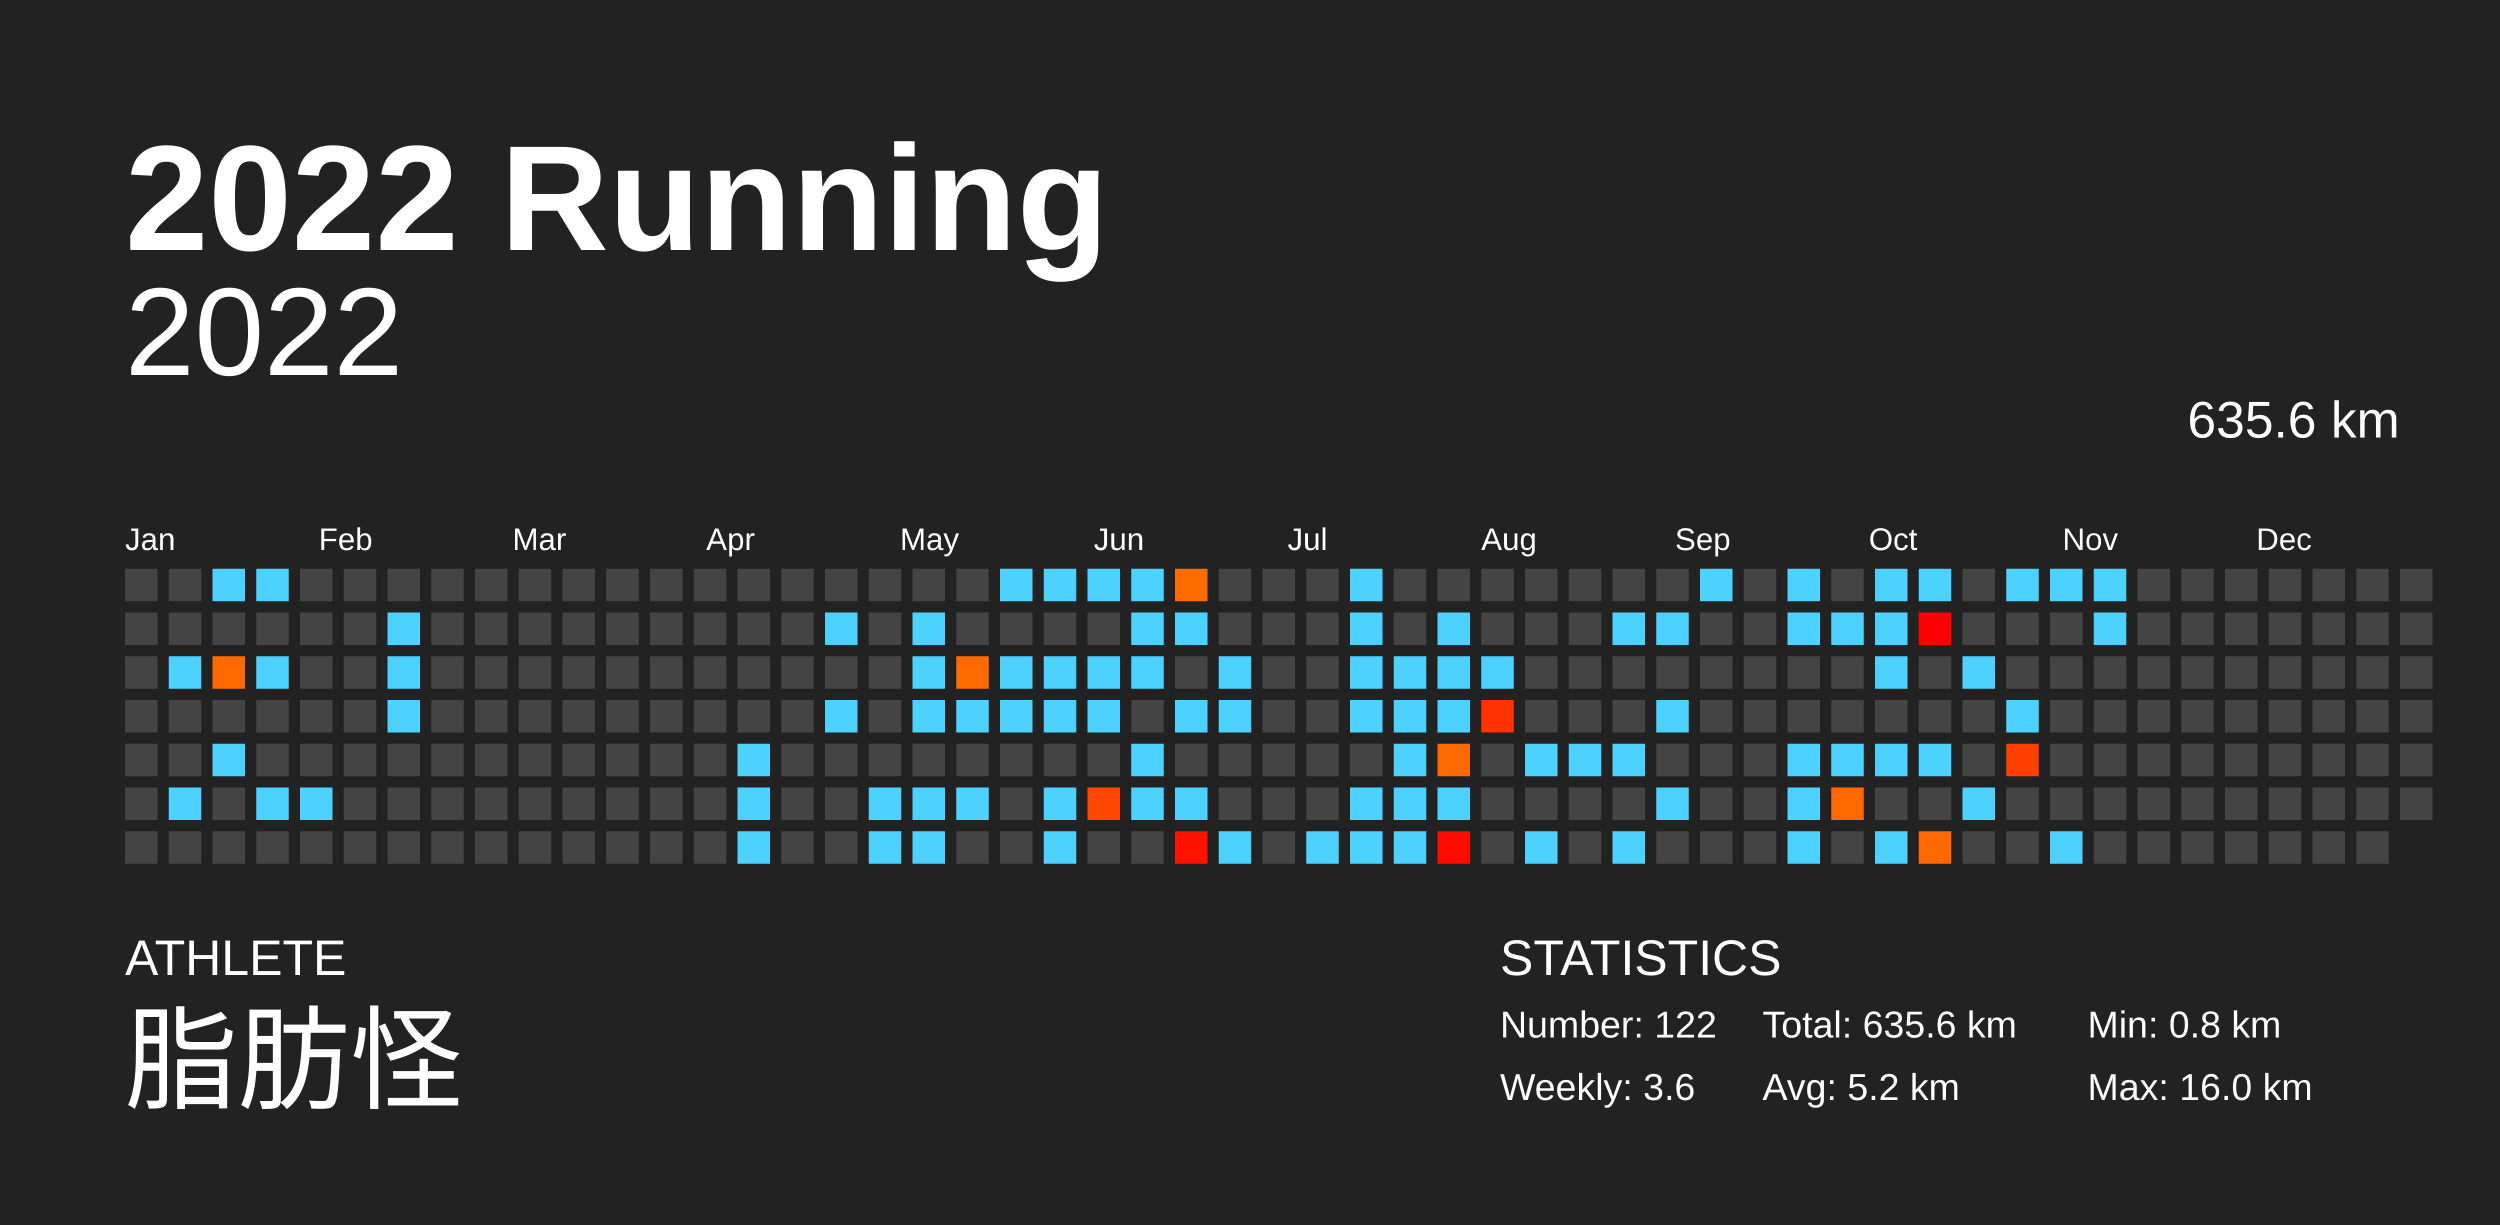
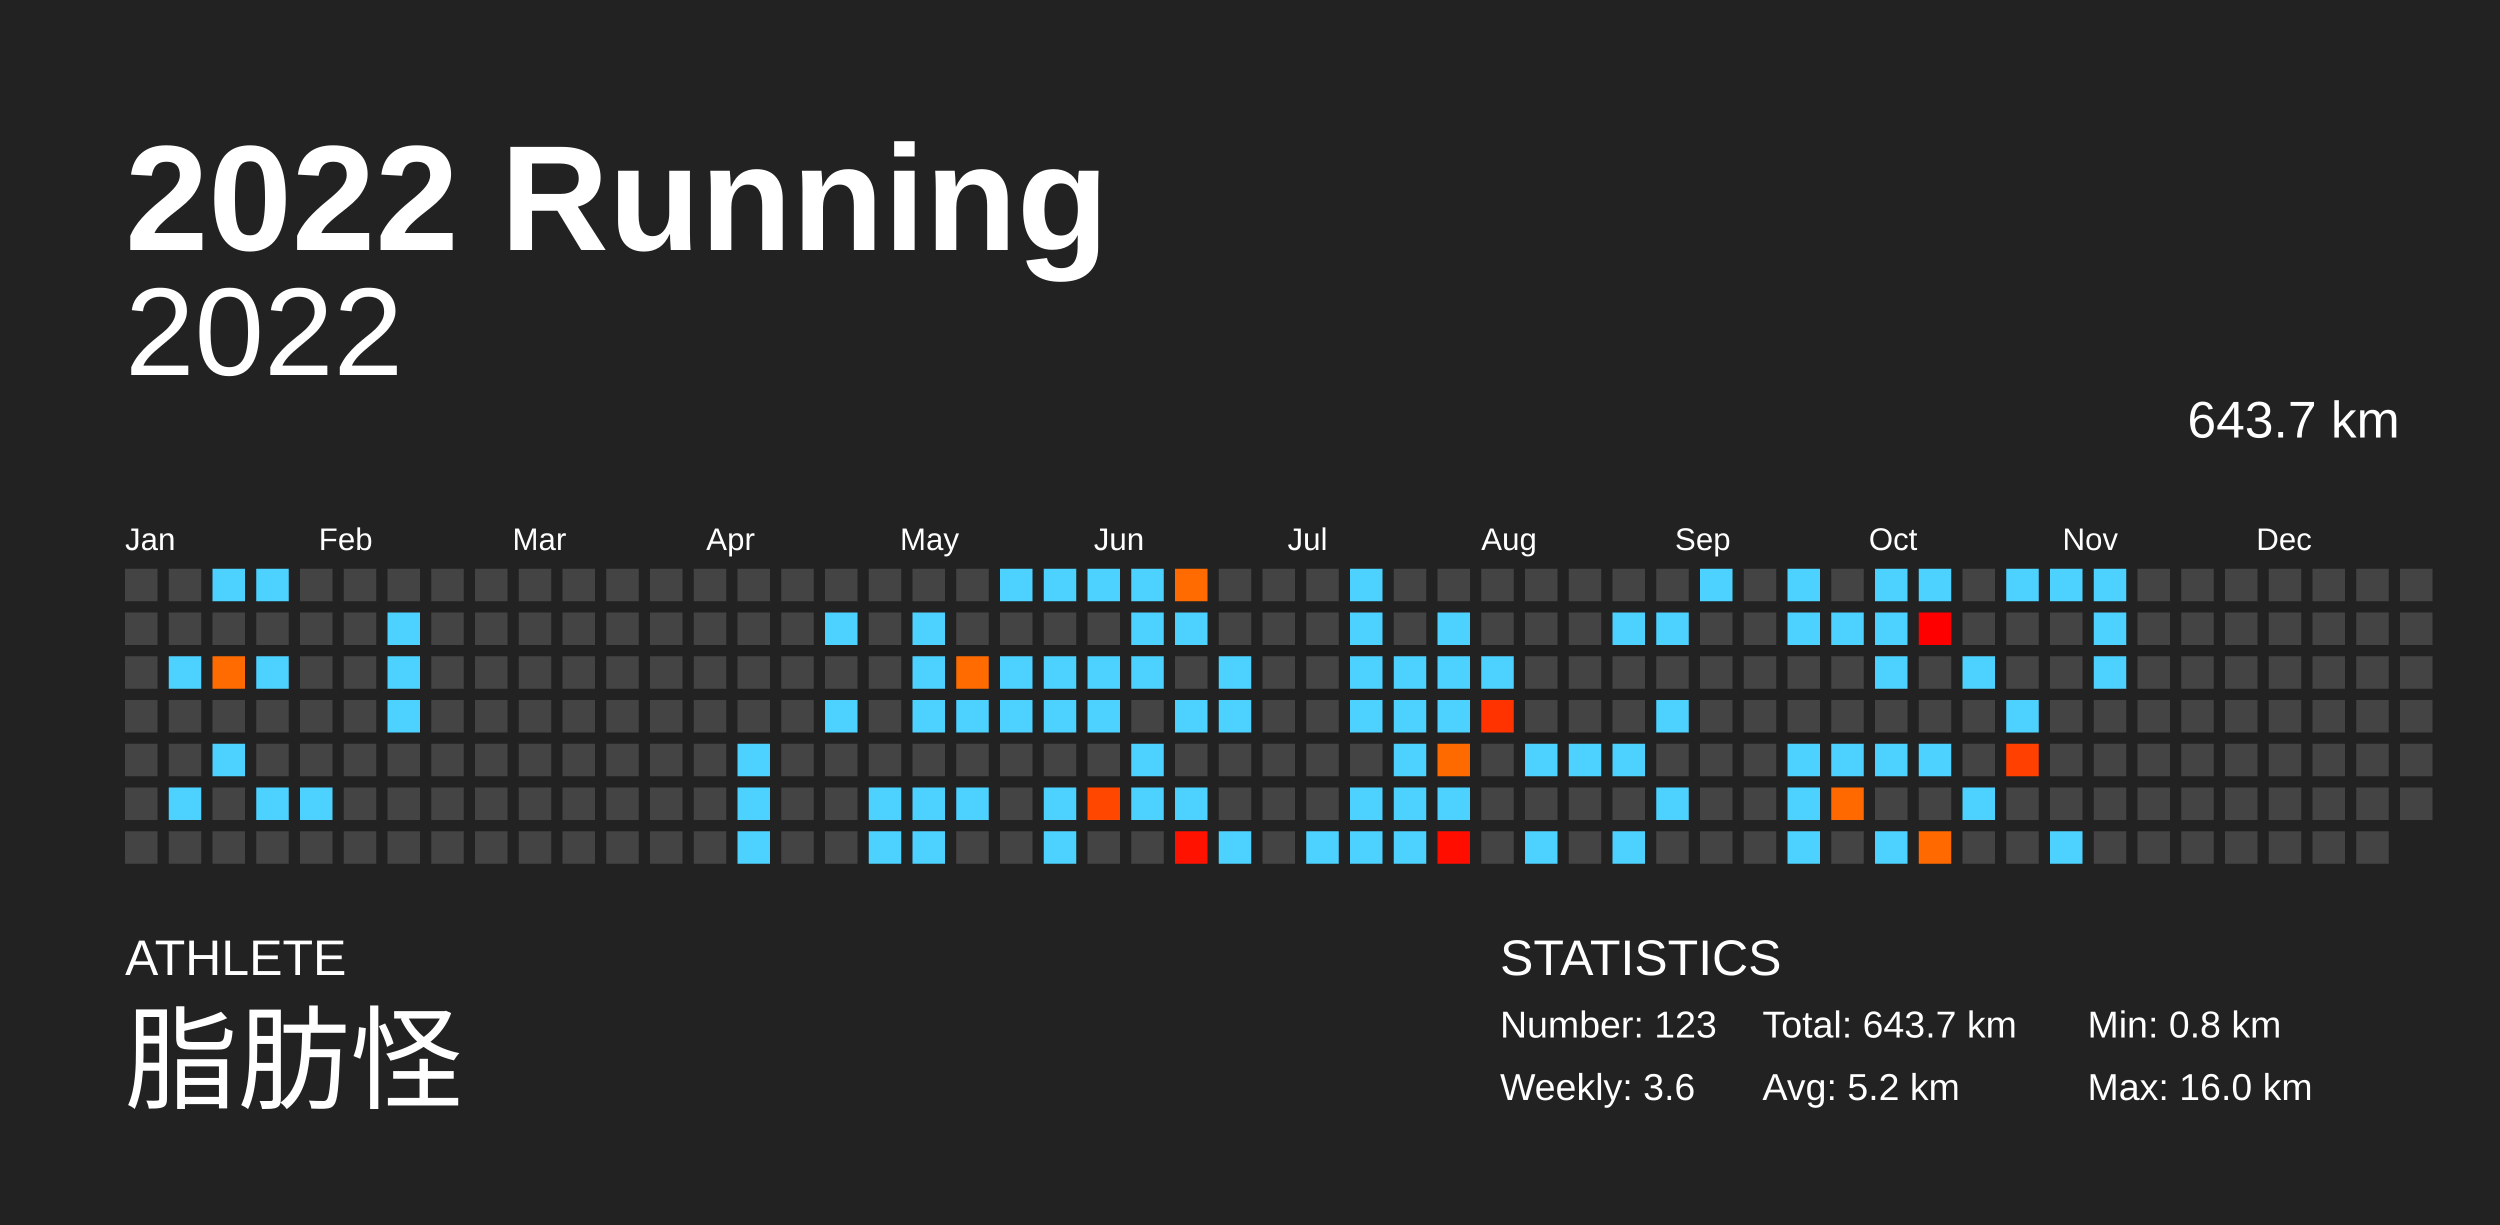
<svg xmlns="http://www.w3.org/2000/svg" baseProfile="full" height="98mm" version="1.1" viewBox="0,0,200,98" width="200mm">
  <defs />
  <rect fill="#222222" height="98" width="200" x="0" y="0" />
  <text fill="#FFFFFF" style="font-size:12px; font-family:Arial; font-weight:bold;" x="10" y="20">2022 Running</text>
  <text fill="#FFFFFF" style="font-size:4px; font-family:Arial" x="10" y="78">ATHLETE</text>
  <text fill="#FFFFFF" style="font-size:9px; font-family:Arial" x="10" y="88">脂肪怪</text>
  <text fill="#FFFFFF" style="font-size:4px; font-family:Arial" x="120" y="78">STATISTICS</text>
-   <text fill="#FFFFFF" style="font-size:3px; font-family:Arial" x="120" y="83">Number: 122</text>
+   <text fill="#FFFFFF" style="font-size:3px; font-family:Arial" x="120" y="83">Number: 123</text>
  <text fill="#FFFFFF" style="font-size:3px; font-family:Arial" x="120" y="88">Weekly: 3.6</text>
-   <text fill="#FFFFFF" style="font-size:3px; font-family:Arial" x="141" y="83">Total: 635.6 km</text>
+   <text fill="#FFFFFF" style="font-size:3px; font-family:Arial" x="141" y="83">Total: 643.7 km</text>
  <text fill="#FFFFFF" style="font-size:3px; font-family:Arial" x="141" y="88">Avg: 5.2 km</text>
  <text fill="#FFFFFF" style="font-size:3px; font-family:Arial" x="167" y="83">Min: 0.8 km</text>
  <text fill="#FFFFFF" style="font-size:3px; font-family:Arial" x="167" y="88">Max: 16.0 km</text>
  <text alignment-baseline="hanging" fill="#FFFFFF" style="font-size:10.0px; font-family:Arial;" x="10" y="30">2022</text>
-   <text alignment-baseline="hanging" fill="#FFFFFF" style="font-size:4.125px; font-family:Arial;" x="175" y="35">635.6 km</text>
+   <text alignment-baseline="hanging" fill="#FFFFFF" style="font-size:4.125px; font-family:Arial;" x="175" y="35">643.7 km</text>
  <text fill="#FFFFFF" style="font-size:2.5px; font-family:Arial" x="10.0" y="44">Jan</text>
  <text fill="#FFFFFF" style="font-size:2.5px; font-family:Arial" x="25.5" y="44">Feb</text>
  <text fill="#FFFFFF" style="font-size:2.5px; font-family:Arial" x="41.0" y="44">Mar</text>
  <text fill="#FFFFFF" style="font-size:2.5px; font-family:Arial" x="56.5" y="44">Apr</text>
  <text fill="#FFFFFF" style="font-size:2.5px; font-family:Arial" x="72.0" y="44">May</text>
  <text fill="#FFFFFF" style="font-size:2.5px; font-family:Arial" x="87.5" y="44">Jun</text>
  <text fill="#FFFFFF" style="font-size:2.5px; font-family:Arial" x="103.0" y="44">Jul</text>
  <text fill="#FFFFFF" style="font-size:2.5px; font-family:Arial" x="118.5" y="44">Aug</text>
  <text fill="#FFFFFF" style="font-size:2.5px; font-family:Arial" x="134.0" y="44">Sep</text>
  <text fill="#FFFFFF" style="font-size:2.5px; font-family:Arial" x="149.5" y="44">Oct</text>
  <text fill="#FFFFFF" style="font-size:2.5px; font-family:Arial" x="165.0" y="44">Nov</text>
  <text fill="#FFFFFF" style="font-size:2.5px; font-family:Arial" x="180.5" y="44">Dec</text>
  <rect fill="#444444" height="2.6" width="2.6" x="10.0" y="45.5" />
  <rect fill="#444444" height="2.6" width="2.6" x="10.0" y="49.0" />
  <rect fill="#444444" height="2.6" width="2.6" x="10.0" y="52.5" />
  <rect fill="#444444" height="2.6" width="2.6" x="10.0" y="56.0" />
  <rect fill="#444444" height="2.6" width="2.6" x="10.0" y="59.5" />
  <rect fill="#444444" height="2.6" width="2.6" x="10.0" y="63.0" />
  <rect fill="#444444" height="2.6" width="2.6" x="10.0" y="66.5" />
  <rect fill="#444444" height="2.6" width="2.6" x="13.5" y="45.5" />
  <rect fill="#444444" height="2.6" width="2.6" x="13.5" y="49.0" />
  <rect fill="#4dd2ff" height="2.6" width="2.6" x="13.5" y="52.5" />
  <rect fill="#444444" height="2.6" width="2.6" x="13.5" y="56.0" />
  <rect fill="#444444" height="2.6" width="2.6" x="13.5" y="59.5" />
  <rect fill="#4dd2ff" height="2.6" width="2.6" x="13.5" y="63.0" />
  <rect fill="#444444" height="2.6" width="2.6" x="13.5" y="66.5" />
  <rect fill="#4dd2ff" height="2.6" width="2.6" x="17.0" y="45.5" />
  <rect fill="#444444" height="2.6" width="2.6" x="17.0" y="49.0" />
  <rect fill="#ff6b00" height="2.6" width="2.6" x="17.0" y="52.5" />
  <rect fill="#444444" height="2.6" width="2.6" x="17.0" y="56.0" />
  <rect fill="#4dd2ff" height="2.6" width="2.6" x="17.0" y="59.5" />
  <rect fill="#444444" height="2.6" width="2.6" x="17.0" y="63.0" />
  <rect fill="#444444" height="2.6" width="2.6" x="17.0" y="66.5" />
  <rect fill="#4dd2ff" height="2.6" width="2.6" x="20.5" y="45.5" />
  <rect fill="#444444" height="2.6" width="2.6" x="20.5" y="49.0" />
  <rect fill="#4dd2ff" height="2.6" width="2.6" x="20.5" y="52.5" />
  <rect fill="#444444" height="2.6" width="2.6" x="20.5" y="56.0" />
  <rect fill="#444444" height="2.6" width="2.6" x="20.5" y="59.5" />
  <rect fill="#4dd2ff" height="2.6" width="2.6" x="20.5" y="63.0" />
  <rect fill="#444444" height="2.6" width="2.6" x="20.5" y="66.5" />
  <rect fill="#444444" height="2.6" width="2.6" x="24.0" y="45.5" />
  <rect fill="#444444" height="2.6" width="2.6" x="24.0" y="49.0" />
  <rect fill="#444444" height="2.6" width="2.6" x="24.0" y="52.5" />
  <rect fill="#444444" height="2.6" width="2.6" x="24.0" y="56.0" />
  <rect fill="#444444" height="2.6" width="2.6" x="24.0" y="59.5" />
  <rect fill="#4dd2ff" height="2.6" width="2.6" x="24.0" y="63.0" />
  <rect fill="#444444" height="2.6" width="2.6" x="24.0" y="66.5" />
  <rect fill="#444444" height="2.6" width="2.6" x="27.5" y="45.5" />
  <rect fill="#444444" height="2.6" width="2.6" x="27.5" y="49.0" />
  <rect fill="#444444" height="2.6" width="2.6" x="27.5" y="52.5" />
  <rect fill="#444444" height="2.6" width="2.6" x="27.5" y="56.0" />
  <rect fill="#444444" height="2.6" width="2.6" x="27.5" y="59.5" />
  <rect fill="#444444" height="2.6" width="2.6" x="27.5" y="63.0" />
  <rect fill="#444444" height="2.6" width="2.6" x="27.5" y="66.5" />
  <rect fill="#444444" height="2.6" width="2.6" x="31.0" y="45.5" />
  <rect fill="#4dd2ff" height="2.6" width="2.6" x="31.0" y="49.0" />
  <rect fill="#4dd2ff" height="2.6" width="2.6" x="31.0" y="52.5" />
  <rect fill="#4dd2ff" height="2.6" width="2.6" x="31.0" y="56.0" />
  <rect fill="#444444" height="2.6" width="2.6" x="31.0" y="59.5" />
  <rect fill="#444444" height="2.6" width="2.6" x="31.0" y="63.0" />
  <rect fill="#444444" height="2.6" width="2.6" x="31.0" y="66.5" />
  <rect fill="#444444" height="2.6" width="2.6" x="34.5" y="45.5" />
  <rect fill="#444444" height="2.6" width="2.6" x="34.5" y="49.0" />
  <rect fill="#444444" height="2.6" width="2.6" x="34.5" y="52.5" />
  <rect fill="#444444" height="2.6" width="2.6" x="34.5" y="56.0" />
  <rect fill="#444444" height="2.6" width="2.6" x="34.5" y="59.5" />
  <rect fill="#444444" height="2.6" width="2.6" x="34.5" y="63.0" />
  <rect fill="#444444" height="2.6" width="2.6" x="34.5" y="66.5" />
  <rect fill="#444444" height="2.6" width="2.6" x="38.0" y="45.5" />
  <rect fill="#444444" height="2.6" width="2.6" x="38.0" y="49.0" />
  <rect fill="#444444" height="2.6" width="2.6" x="38.0" y="52.5" />
  <rect fill="#444444" height="2.6" width="2.6" x="38.0" y="56.0" />
  <rect fill="#444444" height="2.6" width="2.6" x="38.0" y="59.5" />
  <rect fill="#444444" height="2.6" width="2.6" x="38.0" y="63.0" />
  <rect fill="#444444" height="2.6" width="2.6" x="38.0" y="66.5" />
  <rect fill="#444444" height="2.6" width="2.6" x="41.5" y="45.5" />
  <rect fill="#444444" height="2.6" width="2.6" x="41.5" y="49.0" />
  <rect fill="#444444" height="2.6" width="2.6" x="41.5" y="52.5" />
  <rect fill="#444444" height="2.6" width="2.6" x="41.5" y="56.0" />
  <rect fill="#444444" height="2.6" width="2.6" x="41.5" y="59.5" />
  <rect fill="#444444" height="2.6" width="2.6" x="41.5" y="63.0" />
  <rect fill="#444444" height="2.6" width="2.6" x="41.5" y="66.5" />
  <rect fill="#444444" height="2.6" width="2.6" x="45.0" y="45.5" />
  <rect fill="#444444" height="2.6" width="2.6" x="45.0" y="49.0" />
  <rect fill="#444444" height="2.6" width="2.6" x="45.0" y="52.5" />
  <rect fill="#444444" height="2.6" width="2.6" x="45.0" y="56.0" />
  <rect fill="#444444" height="2.6" width="2.6" x="45.0" y="59.5" />
  <rect fill="#444444" height="2.6" width="2.6" x="45.0" y="63.0" />
  <rect fill="#444444" height="2.6" width="2.6" x="45.0" y="66.5" />
  <rect fill="#444444" height="2.6" width="2.6" x="48.5" y="45.5" />
  <rect fill="#444444" height="2.6" width="2.6" x="48.5" y="49.0" />
  <rect fill="#444444" height="2.6" width="2.6" x="48.5" y="52.5" />
  <rect fill="#444444" height="2.6" width="2.6" x="48.5" y="56.0" />
  <rect fill="#444444" height="2.6" width="2.6" x="48.5" y="59.5" />
  <rect fill="#444444" height="2.6" width="2.6" x="48.5" y="63.0" />
  <rect fill="#444444" height="2.6" width="2.6" x="48.5" y="66.5" />
  <rect fill="#444444" height="2.6" width="2.6" x="52.0" y="45.5" />
  <rect fill="#444444" height="2.6" width="2.6" x="52.0" y="49.0" />
  <rect fill="#444444" height="2.6" width="2.6" x="52.0" y="52.5" />
  <rect fill="#444444" height="2.6" width="2.6" x="52.0" y="56.0" />
  <rect fill="#444444" height="2.6" width="2.6" x="52.0" y="59.5" />
  <rect fill="#444444" height="2.6" width="2.6" x="52.0" y="63.0" />
  <rect fill="#444444" height="2.6" width="2.6" x="52.0" y="66.5" />
  <rect fill="#444444" height="2.6" width="2.6" x="55.5" y="45.5" />
  <rect fill="#444444" height="2.6" width="2.6" x="55.5" y="49.0" />
  <rect fill="#444444" height="2.6" width="2.6" x="55.5" y="52.5" />
  <rect fill="#444444" height="2.6" width="2.6" x="55.5" y="56.0" />
  <rect fill="#444444" height="2.6" width="2.6" x="55.5" y="59.5" />
  <rect fill="#444444" height="2.6" width="2.6" x="55.5" y="63.0" />
  <rect fill="#444444" height="2.6" width="2.6" x="55.5" y="66.5" />
  <rect fill="#444444" height="2.6" width="2.6" x="59.0" y="45.5" />
  <rect fill="#444444" height="2.6" width="2.6" x="59.0" y="49.0" />
  <rect fill="#444444" height="2.6" width="2.6" x="59.0" y="52.5" />
  <rect fill="#444444" height="2.6" width="2.6" x="59.0" y="56.0" />
  <rect fill="#4dd2ff" height="2.6" width="2.6" x="59.0" y="59.5" />
  <rect fill="#4dd2ff" height="2.6" width="2.6" x="59.0" y="63.0" />
  <rect fill="#4dd2ff" height="2.6" width="2.6" x="59.0" y="66.5" />
  <rect fill="#444444" height="2.6" width="2.6" x="62.5" y="45.5" />
  <rect fill="#444444" height="2.6" width="2.6" x="62.5" y="49.0" />
  <rect fill="#444444" height="2.6" width="2.6" x="62.5" y="52.5" />
  <rect fill="#444444" height="2.6" width="2.6" x="62.5" y="56.0" />
  <rect fill="#444444" height="2.6" width="2.6" x="62.5" y="59.5" />
  <rect fill="#444444" height="2.6" width="2.6" x="62.5" y="63.0" />
  <rect fill="#444444" height="2.6" width="2.6" x="62.5" y="66.5" />
  <rect fill="#444444" height="2.6" width="2.6" x="66.0" y="45.5" />
  <rect fill="#4dd2ff" height="2.6" width="2.6" x="66.0" y="49.0" />
  <rect fill="#444444" height="2.6" width="2.6" x="66.0" y="52.5" />
  <rect fill="#4dd2ff" height="2.6" width="2.6" x="66.0" y="56.0" />
  <rect fill="#444444" height="2.6" width="2.6" x="66.0" y="59.5" />
  <rect fill="#444444" height="2.6" width="2.6" x="66.0" y="63.0" />
  <rect fill="#444444" height="2.6" width="2.6" x="66.0" y="66.5" />
  <rect fill="#444444" height="2.6" width="2.6" x="69.5" y="45.5" />
  <rect fill="#444444" height="2.6" width="2.6" x="69.5" y="49.0" />
  <rect fill="#444444" height="2.6" width="2.6" x="69.5" y="52.5" />
  <rect fill="#444444" height="2.6" width="2.6" x="69.5" y="56.0" />
  <rect fill="#444444" height="2.6" width="2.6" x="69.5" y="59.5" />
  <rect fill="#4dd2ff" height="2.6" width="2.6" x="69.5" y="63.0" />
  <rect fill="#4dd2ff" height="2.6" width="2.6" x="69.5" y="66.5" />
  <rect fill="#444444" height="2.6" width="2.6" x="73.0" y="45.5" />
  <rect fill="#4dd2ff" height="2.6" width="2.6" x="73.0" y="49.0" />
  <rect fill="#4dd2ff" height="2.6" width="2.6" x="73.0" y="52.5" />
  <rect fill="#4dd2ff" height="2.6" width="2.6" x="73.0" y="56.0" />
  <rect fill="#444444" height="2.6" width="2.6" x="73.0" y="59.5" />
  <rect fill="#4dd2ff" height="2.6" width="2.6" x="73.0" y="63.0" />
  <rect fill="#4dd2ff" height="2.6" width="2.6" x="73.0" y="66.5" />
  <rect fill="#444444" height="2.6" width="2.6" x="76.5" y="45.5" />
  <rect fill="#444444" height="2.6" width="2.6" x="76.5" y="49.0" />
  <rect fill="#ff6b00" height="2.6" width="2.6" x="76.5" y="52.5" />
  <rect fill="#4dd2ff" height="2.6" width="2.6" x="76.5" y="56.0" />
  <rect fill="#444444" height="2.6" width="2.6" x="76.5" y="59.5" />
  <rect fill="#4dd2ff" height="2.6" width="2.6" x="76.5" y="63.0" />
  <rect fill="#444444" height="2.6" width="2.6" x="76.5" y="66.5" />
  <rect fill="#4dd2ff" height="2.6" width="2.6" x="80.0" y="45.5" />
  <rect fill="#444444" height="2.6" width="2.6" x="80.0" y="49.0" />
  <rect fill="#4dd2ff" height="2.6" width="2.6" x="80.0" y="52.5" />
  <rect fill="#4dd2ff" height="2.6" width="2.6" x="80.0" y="56.0" />
  <rect fill="#444444" height="2.6" width="2.6" x="80.0" y="59.5" />
  <rect fill="#444444" height="2.6" width="2.6" x="80.0" y="63.0" />
  <rect fill="#444444" height="2.6" width="2.6" x="80.0" y="66.5" />
  <rect fill="#4dd2ff" height="2.6" width="2.6" x="83.5" y="45.5" />
  <rect fill="#444444" height="2.6" width="2.6" x="83.5" y="49.0" />
  <rect fill="#4dd2ff" height="2.6" width="2.6" x="83.5" y="52.5" />
  <rect fill="#4dd2ff" height="2.6" width="2.6" x="83.5" y="56.0" />
  <rect fill="#444444" height="2.6" width="2.6" x="83.5" y="59.5" />
  <rect fill="#4dd2ff" height="2.6" width="2.6" x="83.5" y="63.0" />
  <rect fill="#4dd2ff" height="2.6" width="2.6" x="83.5" y="66.5" />
  <rect fill="#4dd2ff" height="2.6" width="2.6" x="87.0" y="45.5" />
  <rect fill="#444444" height="2.6" width="2.6" x="87.0" y="49.0" />
  <rect fill="#4dd2ff" height="2.6" width="2.6" x="87.0" y="52.5" />
  <rect fill="#4dd2ff" height="2.6" width="2.6" x="87.0" y="56.0" />
  <rect fill="#444444" height="2.6" width="2.6" x="87.0" y="59.5" />
  <rect fill="#ff4700" height="2.6" width="2.6" x="87.0" y="63.0" />
  <rect fill="#444444" height="2.6" width="2.6" x="87.0" y="66.5" />
  <rect fill="#4dd2ff" height="2.6" width="2.6" x="90.5" y="45.5" />
  <rect fill="#4dd2ff" height="2.6" width="2.6" x="90.5" y="49.0" />
  <rect fill="#4dd2ff" height="2.6" width="2.6" x="90.5" y="52.5" />
  <rect fill="#444444" height="2.6" width="2.6" x="90.5" y="56.0" />
  <rect fill="#4dd2ff" height="2.6" width="2.6" x="90.5" y="59.5" />
  <rect fill="#4dd2ff" height="2.6" width="2.6" x="90.5" y="63.0" />
  <rect fill="#444444" height="2.6" width="2.6" x="90.5" y="66.5" />
  <rect fill="#ff6b00" height="2.6" width="2.6" x="94.0" y="45.5" />
  <rect fill="#4dd2ff" height="2.6" width="2.6" x="94.0" y="49.0" />
  <rect fill="#444444" height="2.6" width="2.6" x="94.0" y="52.5" />
  <rect fill="#4dd2ff" height="2.6" width="2.6" x="94.0" y="56.0" />
  <rect fill="#444444" height="2.6" width="2.6" x="94.0" y="59.5" />
  <rect fill="#4dd2ff" height="2.6" width="2.6" x="94.0" y="63.0" />
  <rect fill="#ff1200" height="2.6" width="2.6" x="94.0" y="66.5" />
  <rect fill="#444444" height="2.6" width="2.6" x="97.5" y="45.5" />
  <rect fill="#444444" height="2.6" width="2.6" x="97.5" y="49.0" />
  <rect fill="#4dd2ff" height="2.6" width="2.6" x="97.5" y="52.5" />
  <rect fill="#4dd2ff" height="2.6" width="2.6" x="97.5" y="56.0" />
  <rect fill="#444444" height="2.6" width="2.6" x="97.5" y="59.5" />
  <rect fill="#444444" height="2.6" width="2.6" x="97.5" y="63.0" />
  <rect fill="#4dd2ff" height="2.6" width="2.6" x="97.5" y="66.5" />
  <rect fill="#444444" height="2.6" width="2.6" x="101.0" y="45.5" />
  <rect fill="#444444" height="2.6" width="2.6" x="101.0" y="49.0" />
  <rect fill="#444444" height="2.6" width="2.6" x="101.0" y="52.5" />
  <rect fill="#444444" height="2.6" width="2.6" x="101.0" y="56.0" />
  <rect fill="#444444" height="2.6" width="2.6" x="101.0" y="59.5" />
  <rect fill="#444444" height="2.6" width="2.6" x="101.0" y="63.0" />
  <rect fill="#444444" height="2.6" width="2.6" x="101.0" y="66.5" />
  <rect fill="#444444" height="2.6" width="2.6" x="104.5" y="45.5" />
  <rect fill="#444444" height="2.6" width="2.6" x="104.5" y="49.0" />
  <rect fill="#444444" height="2.6" width="2.6" x="104.5" y="52.5" />
  <rect fill="#444444" height="2.6" width="2.6" x="104.5" y="56.0" />
  <rect fill="#444444" height="2.6" width="2.6" x="104.5" y="59.5" />
  <rect fill="#444444" height="2.6" width="2.6" x="104.5" y="63.0" />
  <rect fill="#4dd2ff" height="2.6" width="2.6" x="104.5" y="66.5" />
  <rect fill="#4dd2ff" height="2.6" width="2.6" x="108.0" y="45.5" />
  <rect fill="#4dd2ff" height="2.6" width="2.6" x="108.0" y="49.0" />
  <rect fill="#4dd2ff" height="2.6" width="2.6" x="108.0" y="52.5" />
  <rect fill="#4dd2ff" height="2.6" width="2.6" x="108.0" y="56.0" />
  <rect fill="#444444" height="2.6" width="2.6" x="108.0" y="59.5" />
  <rect fill="#4dd2ff" height="2.6" width="2.6" x="108.0" y="63.0" />
  <rect fill="#4dd2ff" height="2.6" width="2.6" x="108.0" y="66.5" />
  <rect fill="#444444" height="2.6" width="2.6" x="111.5" y="45.5" />
  <rect fill="#444444" height="2.6" width="2.6" x="111.5" y="49.0" />
  <rect fill="#4dd2ff" height="2.6" width="2.6" x="111.5" y="52.5" />
  <rect fill="#4dd2ff" height="2.6" width="2.6" x="111.5" y="56.0" />
  <rect fill="#4dd2ff" height="2.6" width="2.6" x="111.5" y="59.5" />
  <rect fill="#4dd2ff" height="2.6" width="2.6" x="111.5" y="63.0" />
  <rect fill="#4dd2ff" height="2.6" width="2.6" x="111.5" y="66.5" />
  <rect fill="#444444" height="2.6" width="2.6" x="115.0" y="45.5" />
  <rect fill="#4dd2ff" height="2.6" width="2.6" x="115.0" y="49.0" />
  <rect fill="#4dd2ff" height="2.6" width="2.6" x="115.0" y="52.5" />
  <rect fill="#4dd2ff" height="2.6" width="2.6" x="115.0" y="56.0" />
  <rect fill="#ff6a00" height="2.6" width="2.6" x="115.0" y="59.5" />
  <rect fill="#4dd2ff" height="2.6" width="2.6" x="115.0" y="63.0" />
  <rect fill="#ff0e00" height="2.6" width="2.6" x="115.0" y="66.5" />
  <rect fill="#444444" height="2.6" width="2.6" x="118.5" y="45.5" />
  <rect fill="#444444" height="2.6" width="2.6" x="118.5" y="49.0" />
  <rect fill="#4dd2ff" height="2.6" width="2.6" x="118.5" y="52.5" />
  <rect fill="#ff3300" height="2.6" width="2.6" x="118.5" y="56.0" />
  <rect fill="#444444" height="2.6" width="2.6" x="118.5" y="59.5" />
  <rect fill="#444444" height="2.6" width="2.6" x="118.5" y="63.0" />
  <rect fill="#444444" height="2.6" width="2.6" x="118.5" y="66.5" />
  <rect fill="#444444" height="2.6" width="2.6" x="122.0" y="45.5" />
  <rect fill="#444444" height="2.6" width="2.6" x="122.0" y="49.0" />
  <rect fill="#444444" height="2.6" width="2.6" x="122.0" y="52.5" />
  <rect fill="#444444" height="2.6" width="2.6" x="122.0" y="56.0" />
  <rect fill="#4dd2ff" height="2.6" width="2.6" x="122.0" y="59.5" />
  <rect fill="#444444" height="2.6" width="2.6" x="122.0" y="63.0" />
  <rect fill="#4dd2ff" height="2.6" width="2.6" x="122.0" y="66.5" />
  <rect fill="#444444" height="2.6" width="2.6" x="125.5" y="45.5" />
  <rect fill="#444444" height="2.6" width="2.6" x="125.5" y="49.0" />
  <rect fill="#444444" height="2.6" width="2.6" x="125.5" y="52.5" />
  <rect fill="#444444" height="2.6" width="2.6" x="125.5" y="56.0" />
  <rect fill="#4dd2ff" height="2.6" width="2.6" x="125.5" y="59.5" />
  <rect fill="#444444" height="2.6" width="2.6" x="125.5" y="63.0" />
  <rect fill="#444444" height="2.6" width="2.6" x="125.5" y="66.5" />
  <rect fill="#444444" height="2.6" width="2.6" x="129.0" y="45.5" />
  <rect fill="#4dd2ff" height="2.6" width="2.6" x="129.0" y="49.0" />
  <rect fill="#444444" height="2.6" width="2.6" x="129.0" y="52.5" />
  <rect fill="#444444" height="2.6" width="2.6" x="129.0" y="56.0" />
  <rect fill="#4dd2ff" height="2.6" width="2.6" x="129.0" y="59.5" />
  <rect fill="#444444" height="2.6" width="2.6" x="129.0" y="63.0" />
  <rect fill="#4dd2ff" height="2.6" width="2.6" x="129.0" y="66.5" />
  <rect fill="#444444" height="2.6" width="2.6" x="132.5" y="45.5" />
  <rect fill="#4dd2ff" height="2.6" width="2.6" x="132.5" y="49.0" />
  <rect fill="#444444" height="2.6" width="2.6" x="132.5" y="52.5" />
  <rect fill="#4dd2ff" height="2.6" width="2.6" x="132.5" y="56.0" />
  <rect fill="#444444" height="2.6" width="2.6" x="132.5" y="59.5" />
  <rect fill="#4dd2ff" height="2.6" width="2.6" x="132.5" y="63.0" />
  <rect fill="#444444" height="2.6" width="2.6" x="132.5" y="66.5" />
  <rect fill="#4dd2ff" height="2.6" width="2.6" x="136.0" y="45.5" />
  <rect fill="#444444" height="2.6" width="2.6" x="136.0" y="49.0" />
  <rect fill="#444444" height="2.6" width="2.6" x="136.0" y="52.5" />
  <rect fill="#444444" height="2.6" width="2.6" x="136.0" y="56.0" />
  <rect fill="#444444" height="2.6" width="2.6" x="136.0" y="59.5" />
  <rect fill="#444444" height="2.6" width="2.6" x="136.0" y="63.0" />
  <rect fill="#444444" height="2.6" width="2.6" x="136.0" y="66.5" />
  <rect fill="#444444" height="2.6" width="2.6" x="139.5" y="45.5" />
  <rect fill="#444444" height="2.6" width="2.6" x="139.5" y="49.0" />
  <rect fill="#444444" height="2.6" width="2.6" x="139.5" y="52.5" />
  <rect fill="#444444" height="2.6" width="2.6" x="139.5" y="56.0" />
  <rect fill="#444444" height="2.6" width="2.6" x="139.5" y="59.5" />
  <rect fill="#444444" height="2.6" width="2.6" x="139.5" y="63.0" />
  <rect fill="#444444" height="2.6" width="2.6" x="139.5" y="66.5" />
  <rect fill="#4dd2ff" height="2.6" width="2.6" x="143.0" y="45.5" />
  <rect fill="#4dd2ff" height="2.6" width="2.6" x="143.0" y="49.0" />
  <rect fill="#444444" height="2.6" width="2.6" x="143.0" y="52.5" />
  <rect fill="#444444" height="2.6" width="2.6" x="143.0" y="56.0" />
  <rect fill="#4dd2ff" height="2.6" width="2.6" x="143.0" y="59.5" />
  <rect fill="#4dd2ff" height="2.6" width="2.6" x="143.0" y="63.0" />
  <rect fill="#4dd2ff" height="2.6" width="2.6" x="143.0" y="66.5" />
  <rect fill="#444444" height="2.6" width="2.6" x="146.5" y="45.5" />
  <rect fill="#4dd2ff" height="2.6" width="2.6" x="146.5" y="49.0" />
  <rect fill="#444444" height="2.6" width="2.6" x="146.5" y="52.5" />
  <rect fill="#444444" height="2.6" width="2.6" x="146.5" y="56.0" />
  <rect fill="#4dd2ff" height="2.6" width="2.6" x="146.5" y="59.5" />
  <rect fill="#ff6900" height="2.6" width="2.6" x="146.5" y="63.0" />
  <rect fill="#444444" height="2.6" width="2.6" x="146.5" y="66.5" />
  <rect fill="#4dd2ff" height="2.6" width="2.6" x="150.0" y="45.5" />
  <rect fill="#4dd2ff" height="2.6" width="2.6" x="150.0" y="49.0" />
  <rect fill="#4dd2ff" height="2.6" width="2.6" x="150.0" y="52.5" />
  <rect fill="#444444" height="2.6" width="2.6" x="150.0" y="56.0" />
  <rect fill="#4dd2ff" height="2.6" width="2.6" x="150.0" y="59.5" />
  <rect fill="#444444" height="2.6" width="2.6" x="150.0" y="63.0" />
  <rect fill="#4dd2ff" height="2.6" width="2.6" x="150.0" y="66.5" />
  <rect fill="#4dd2ff" height="2.6" width="2.6" x="153.5" y="45.5" />
  <rect fill="#ff0000" height="2.6" width="2.6" x="153.5" y="49.0" />
  <rect fill="#444444" height="2.6" width="2.6" x="153.5" y="52.5" />
  <rect fill="#444444" height="2.6" width="2.6" x="153.5" y="56.0" />
  <rect fill="#4dd2ff" height="2.6" width="2.6" x="153.5" y="59.5" />
  <rect fill="#444444" height="2.6" width="2.6" x="153.5" y="63.0" />
  <rect fill="#ff6900" height="2.6" width="2.6" x="153.5" y="66.5" />
  <rect fill="#444444" height="2.6" width="2.6" x="157.0" y="45.5" />
  <rect fill="#444444" height="2.6" width="2.6" x="157.0" y="49.0" />
  <rect fill="#4dd2ff" height="2.6" width="2.6" x="157.0" y="52.5" />
  <rect fill="#444444" height="2.6" width="2.6" x="157.0" y="56.0" />
  <rect fill="#444444" height="2.6" width="2.6" x="157.0" y="59.5" />
  <rect fill="#4dd2ff" height="2.6" width="2.6" x="157.0" y="63.0" />
  <rect fill="#444444" height="2.6" width="2.6" x="157.0" y="66.5" />
  <rect fill="#4dd2ff" height="2.6" width="2.6" x="160.5" y="45.5" />
  <rect fill="#444444" height="2.6" width="2.6" x="160.5" y="49.0" />
  <rect fill="#444444" height="2.6" width="2.6" x="160.5" y="52.5" />
  <rect fill="#4dd2ff" height="2.6" width="2.6" x="160.5" y="56.0" />
  <rect fill="#ff4000" height="2.6" width="2.6" x="160.5" y="59.5" />
  <rect fill="#444444" height="2.6" width="2.6" x="160.5" y="63.0" />
  <rect fill="#444444" height="2.6" width="2.6" x="160.5" y="66.5" />
  <rect fill="#4dd2ff" height="2.6" width="2.6" x="164.0" y="45.5" />
  <rect fill="#444444" height="2.6" width="2.6" x="164.0" y="49.0" />
  <rect fill="#444444" height="2.6" width="2.6" x="164.0" y="52.5" />
  <rect fill="#444444" height="2.6" width="2.6" x="164.0" y="56.0" />
  <rect fill="#444444" height="2.6" width="2.6" x="164.0" y="59.5" />
  <rect fill="#444444" height="2.6" width="2.6" x="164.0" y="63.0" />
  <rect fill="#4dd2ff" height="2.6" width="2.6" x="164.0" y="66.5" />
  <rect fill="#4dd2ff" height="2.6" width="2.6" x="167.5" y="45.5" />
  <rect fill="#4dd2ff" height="2.6" width="2.6" x="167.5" y="49.0" />
-   <rect fill="#444444" height="2.6" width="2.6" x="167.5" y="52.5" />
+   <rect fill="#4dd2ff" height="2.6" width="2.6" x="167.5" y="52.5" />
  <rect fill="#444444" height="2.6" width="2.6" x="167.5" y="56.0" />
  <rect fill="#444444" height="2.6" width="2.6" x="167.5" y="59.5" />
  <rect fill="#444444" height="2.6" width="2.6" x="167.5" y="63.0" />
  <rect fill="#444444" height="2.6" width="2.6" x="167.5" y="66.5" />
  <rect fill="#444444" height="2.6" width="2.6" x="171.0" y="45.5" />
  <rect fill="#444444" height="2.6" width="2.6" x="171.0" y="49.0" />
  <rect fill="#444444" height="2.6" width="2.6" x="171.0" y="52.5" />
  <rect fill="#444444" height="2.6" width="2.6" x="171.0" y="56.0" />
  <rect fill="#444444" height="2.6" width="2.6" x="171.0" y="59.5" />
  <rect fill="#444444" height="2.6" width="2.6" x="171.0" y="63.0" />
  <rect fill="#444444" height="2.6" width="2.6" x="171.0" y="66.5" />
  <rect fill="#444444" height="2.6" width="2.6" x="174.5" y="45.5" />
  <rect fill="#444444" height="2.6" width="2.6" x="174.5" y="49.0" />
  <rect fill="#444444" height="2.6" width="2.6" x="174.5" y="52.5" />
  <rect fill="#444444" height="2.6" width="2.6" x="174.5" y="56.0" />
  <rect fill="#444444" height="2.6" width="2.6" x="174.5" y="59.5" />
  <rect fill="#444444" height="2.6" width="2.6" x="174.5" y="63.0" />
  <rect fill="#444444" height="2.6" width="2.6" x="174.5" y="66.5" />
  <rect fill="#444444" height="2.6" width="2.6" x="178.0" y="45.5" />
  <rect fill="#444444" height="2.6" width="2.6" x="178.0" y="49.0" />
  <rect fill="#444444" height="2.6" width="2.6" x="178.0" y="52.5" />
  <rect fill="#444444" height="2.6" width="2.6" x="178.0" y="56.0" />
  <rect fill="#444444" height="2.6" width="2.6" x="178.0" y="59.5" />
  <rect fill="#444444" height="2.6" width="2.6" x="178.0" y="63.0" />
  <rect fill="#444444" height="2.6" width="2.6" x="178.0" y="66.5" />
  <rect fill="#444444" height="2.6" width="2.6" x="181.5" y="45.5" />
  <rect fill="#444444" height="2.6" width="2.6" x="181.5" y="49.0" />
  <rect fill="#444444" height="2.6" width="2.6" x="181.5" y="52.5" />
  <rect fill="#444444" height="2.6" width="2.6" x="181.5" y="56.0" />
  <rect fill="#444444" height="2.6" width="2.6" x="181.5" y="59.5" />
  <rect fill="#444444" height="2.6" width="2.6" x="181.5" y="63.0" />
  <rect fill="#444444" height="2.6" width="2.6" x="181.5" y="66.5" />
  <rect fill="#444444" height="2.6" width="2.6" x="185.0" y="45.5" />
  <rect fill="#444444" height="2.6" width="2.6" x="185.0" y="49.0" />
  <rect fill="#444444" height="2.6" width="2.6" x="185.0" y="52.5" />
  <rect fill="#444444" height="2.6" width="2.6" x="185.0" y="56.0" />
  <rect fill="#444444" height="2.6" width="2.6" x="185.0" y="59.5" />
  <rect fill="#444444" height="2.6" width="2.6" x="185.0" y="63.0" />
  <rect fill="#444444" height="2.6" width="2.6" x="185.0" y="66.5" />
  <rect fill="#444444" height="2.6" width="2.6" x="188.5" y="45.5" />
  <rect fill="#444444" height="2.6" width="2.6" x="188.5" y="49.0" />
  <rect fill="#444444" height="2.6" width="2.6" x="188.5" y="52.5" />
  <rect fill="#444444" height="2.6" width="2.6" x="188.5" y="56.0" />
  <rect fill="#444444" height="2.6" width="2.6" x="188.5" y="59.5" />
  <rect fill="#444444" height="2.6" width="2.6" x="188.5" y="63.0" />
  <rect fill="#444444" height="2.6" width="2.6" x="188.5" y="66.5" />
  <rect fill="#444444" height="2.6" width="2.6" x="192.0" y="45.5" />
  <rect fill="#444444" height="2.6" width="2.6" x="192.0" y="49.0" />
  <rect fill="#444444" height="2.6" width="2.6" x="192.0" y="52.5" />
  <rect fill="#444444" height="2.6" width="2.6" x="192.0" y="56.0" />
  <rect fill="#444444" height="2.6" width="2.6" x="192.0" y="59.5" />
  <rect fill="#444444" height="2.6" width="2.6" x="192.0" y="63.0" />
</svg>
